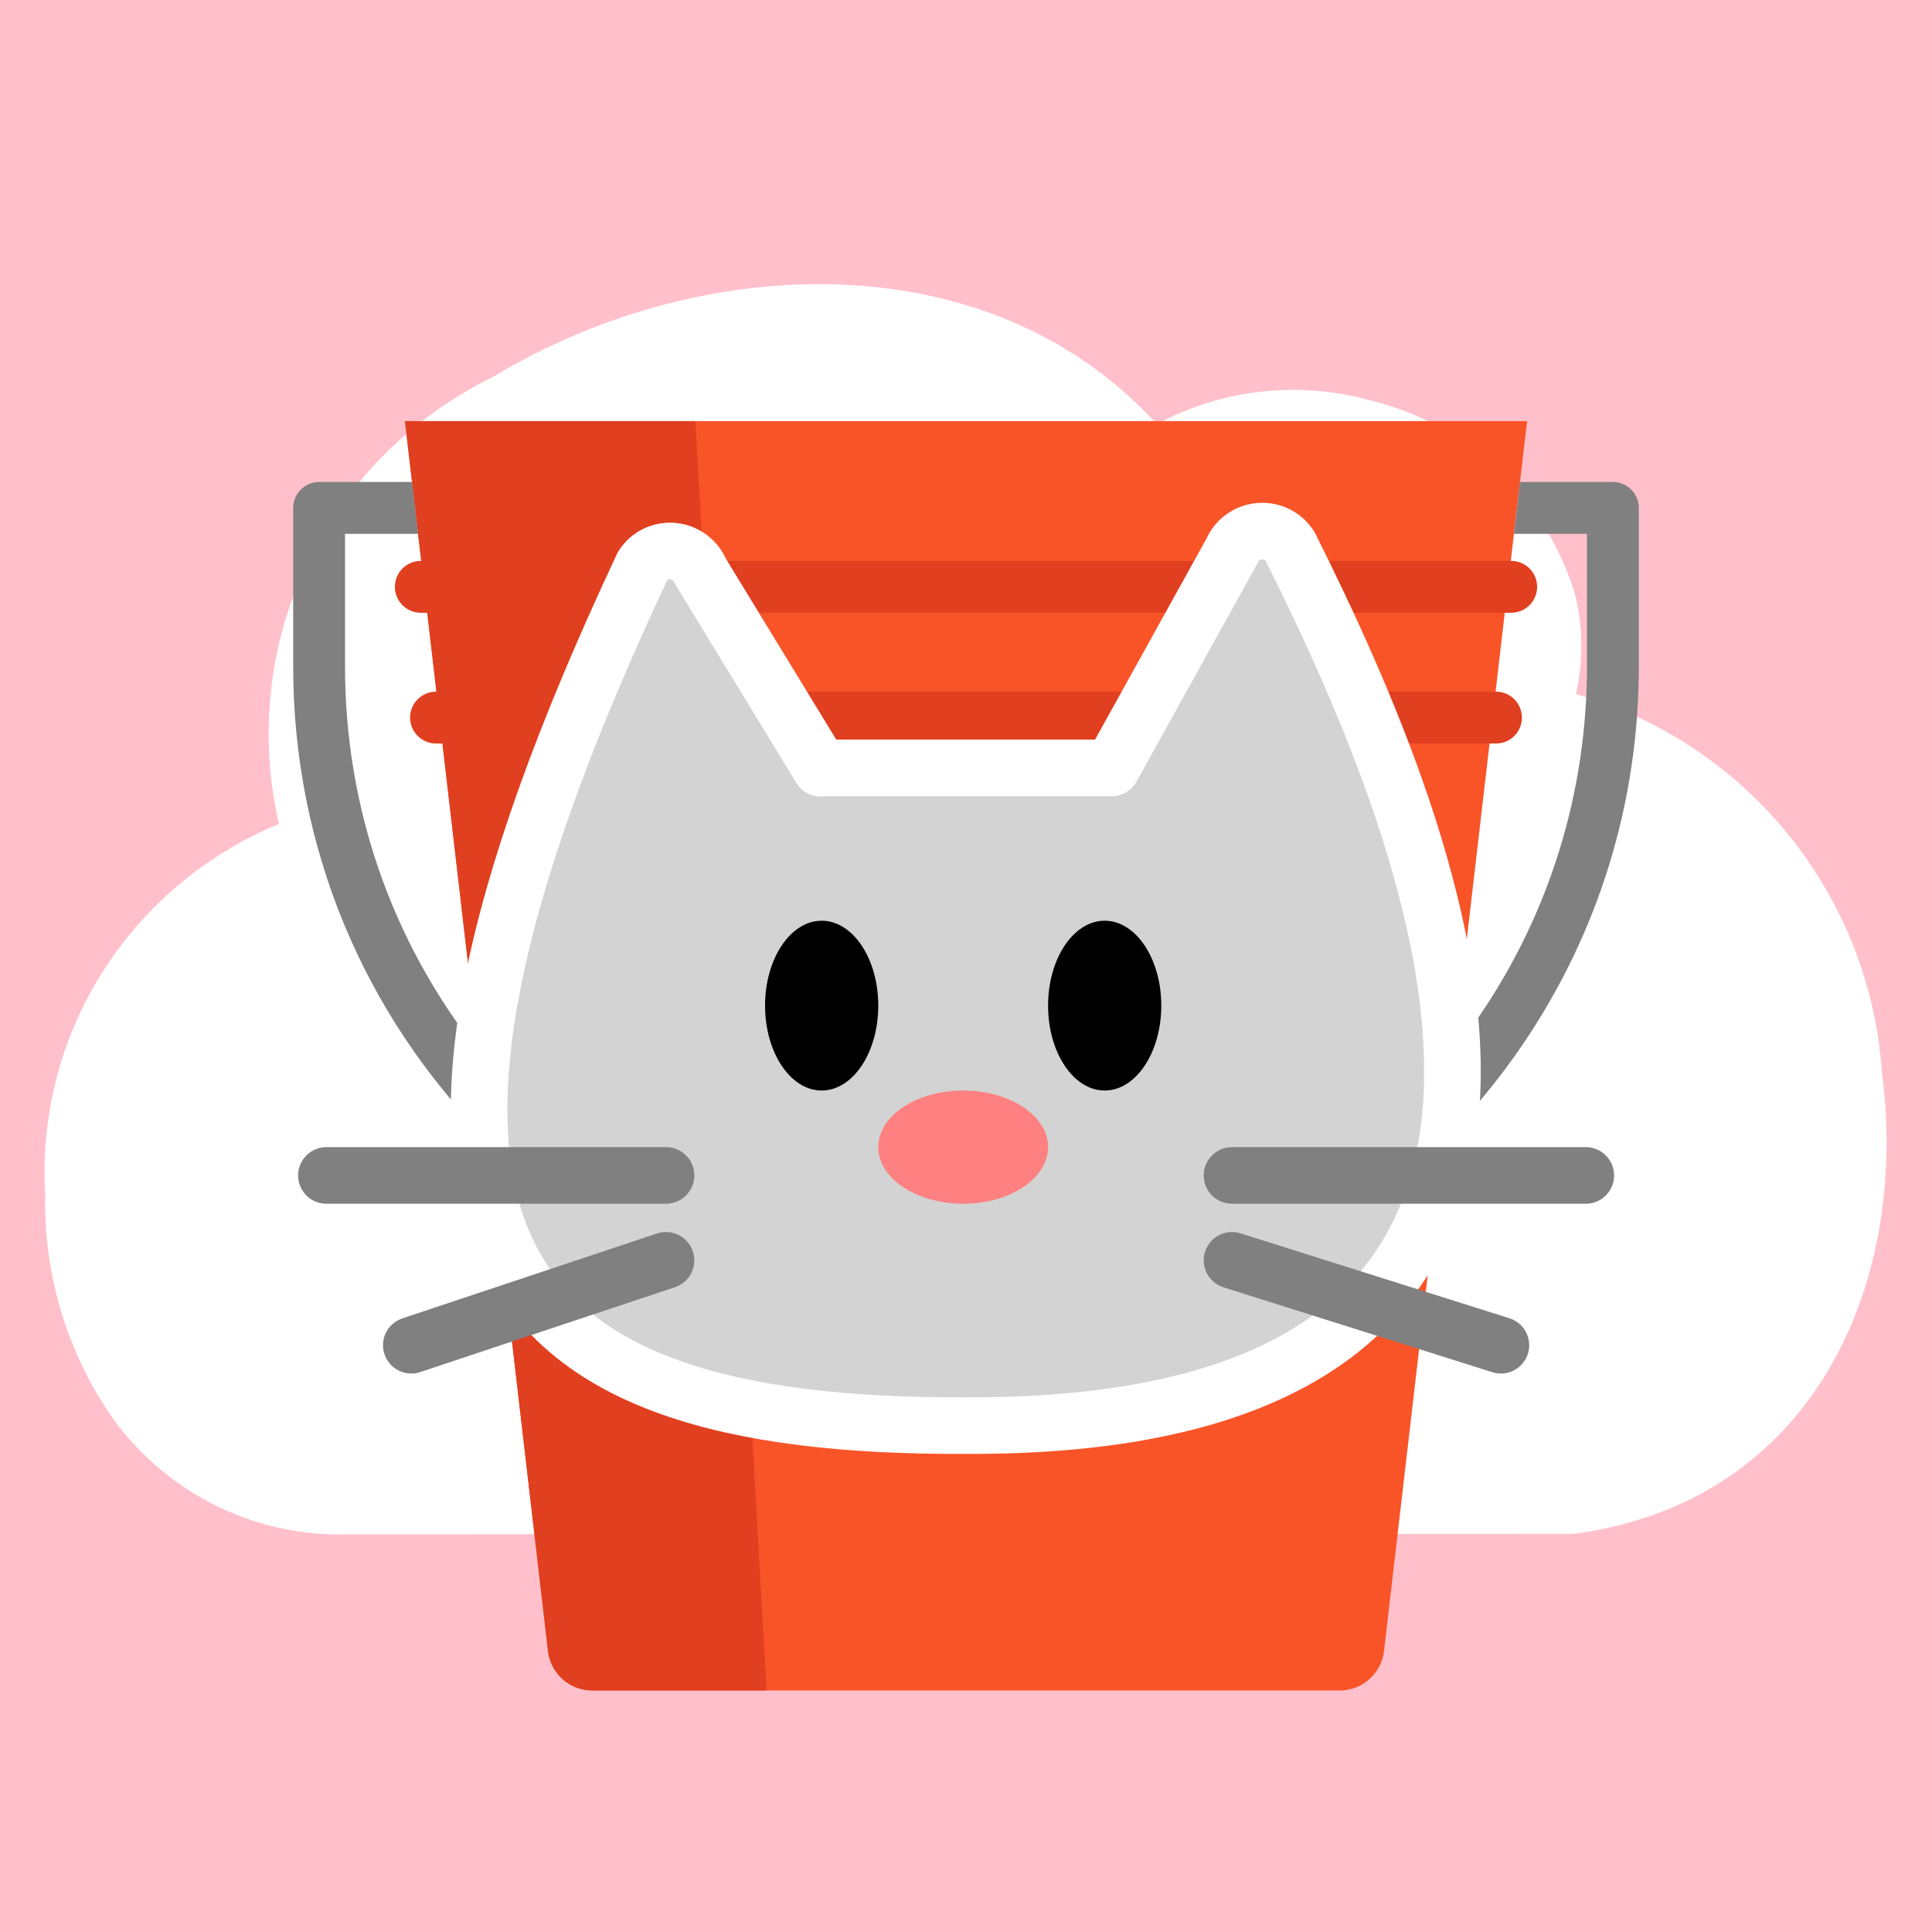
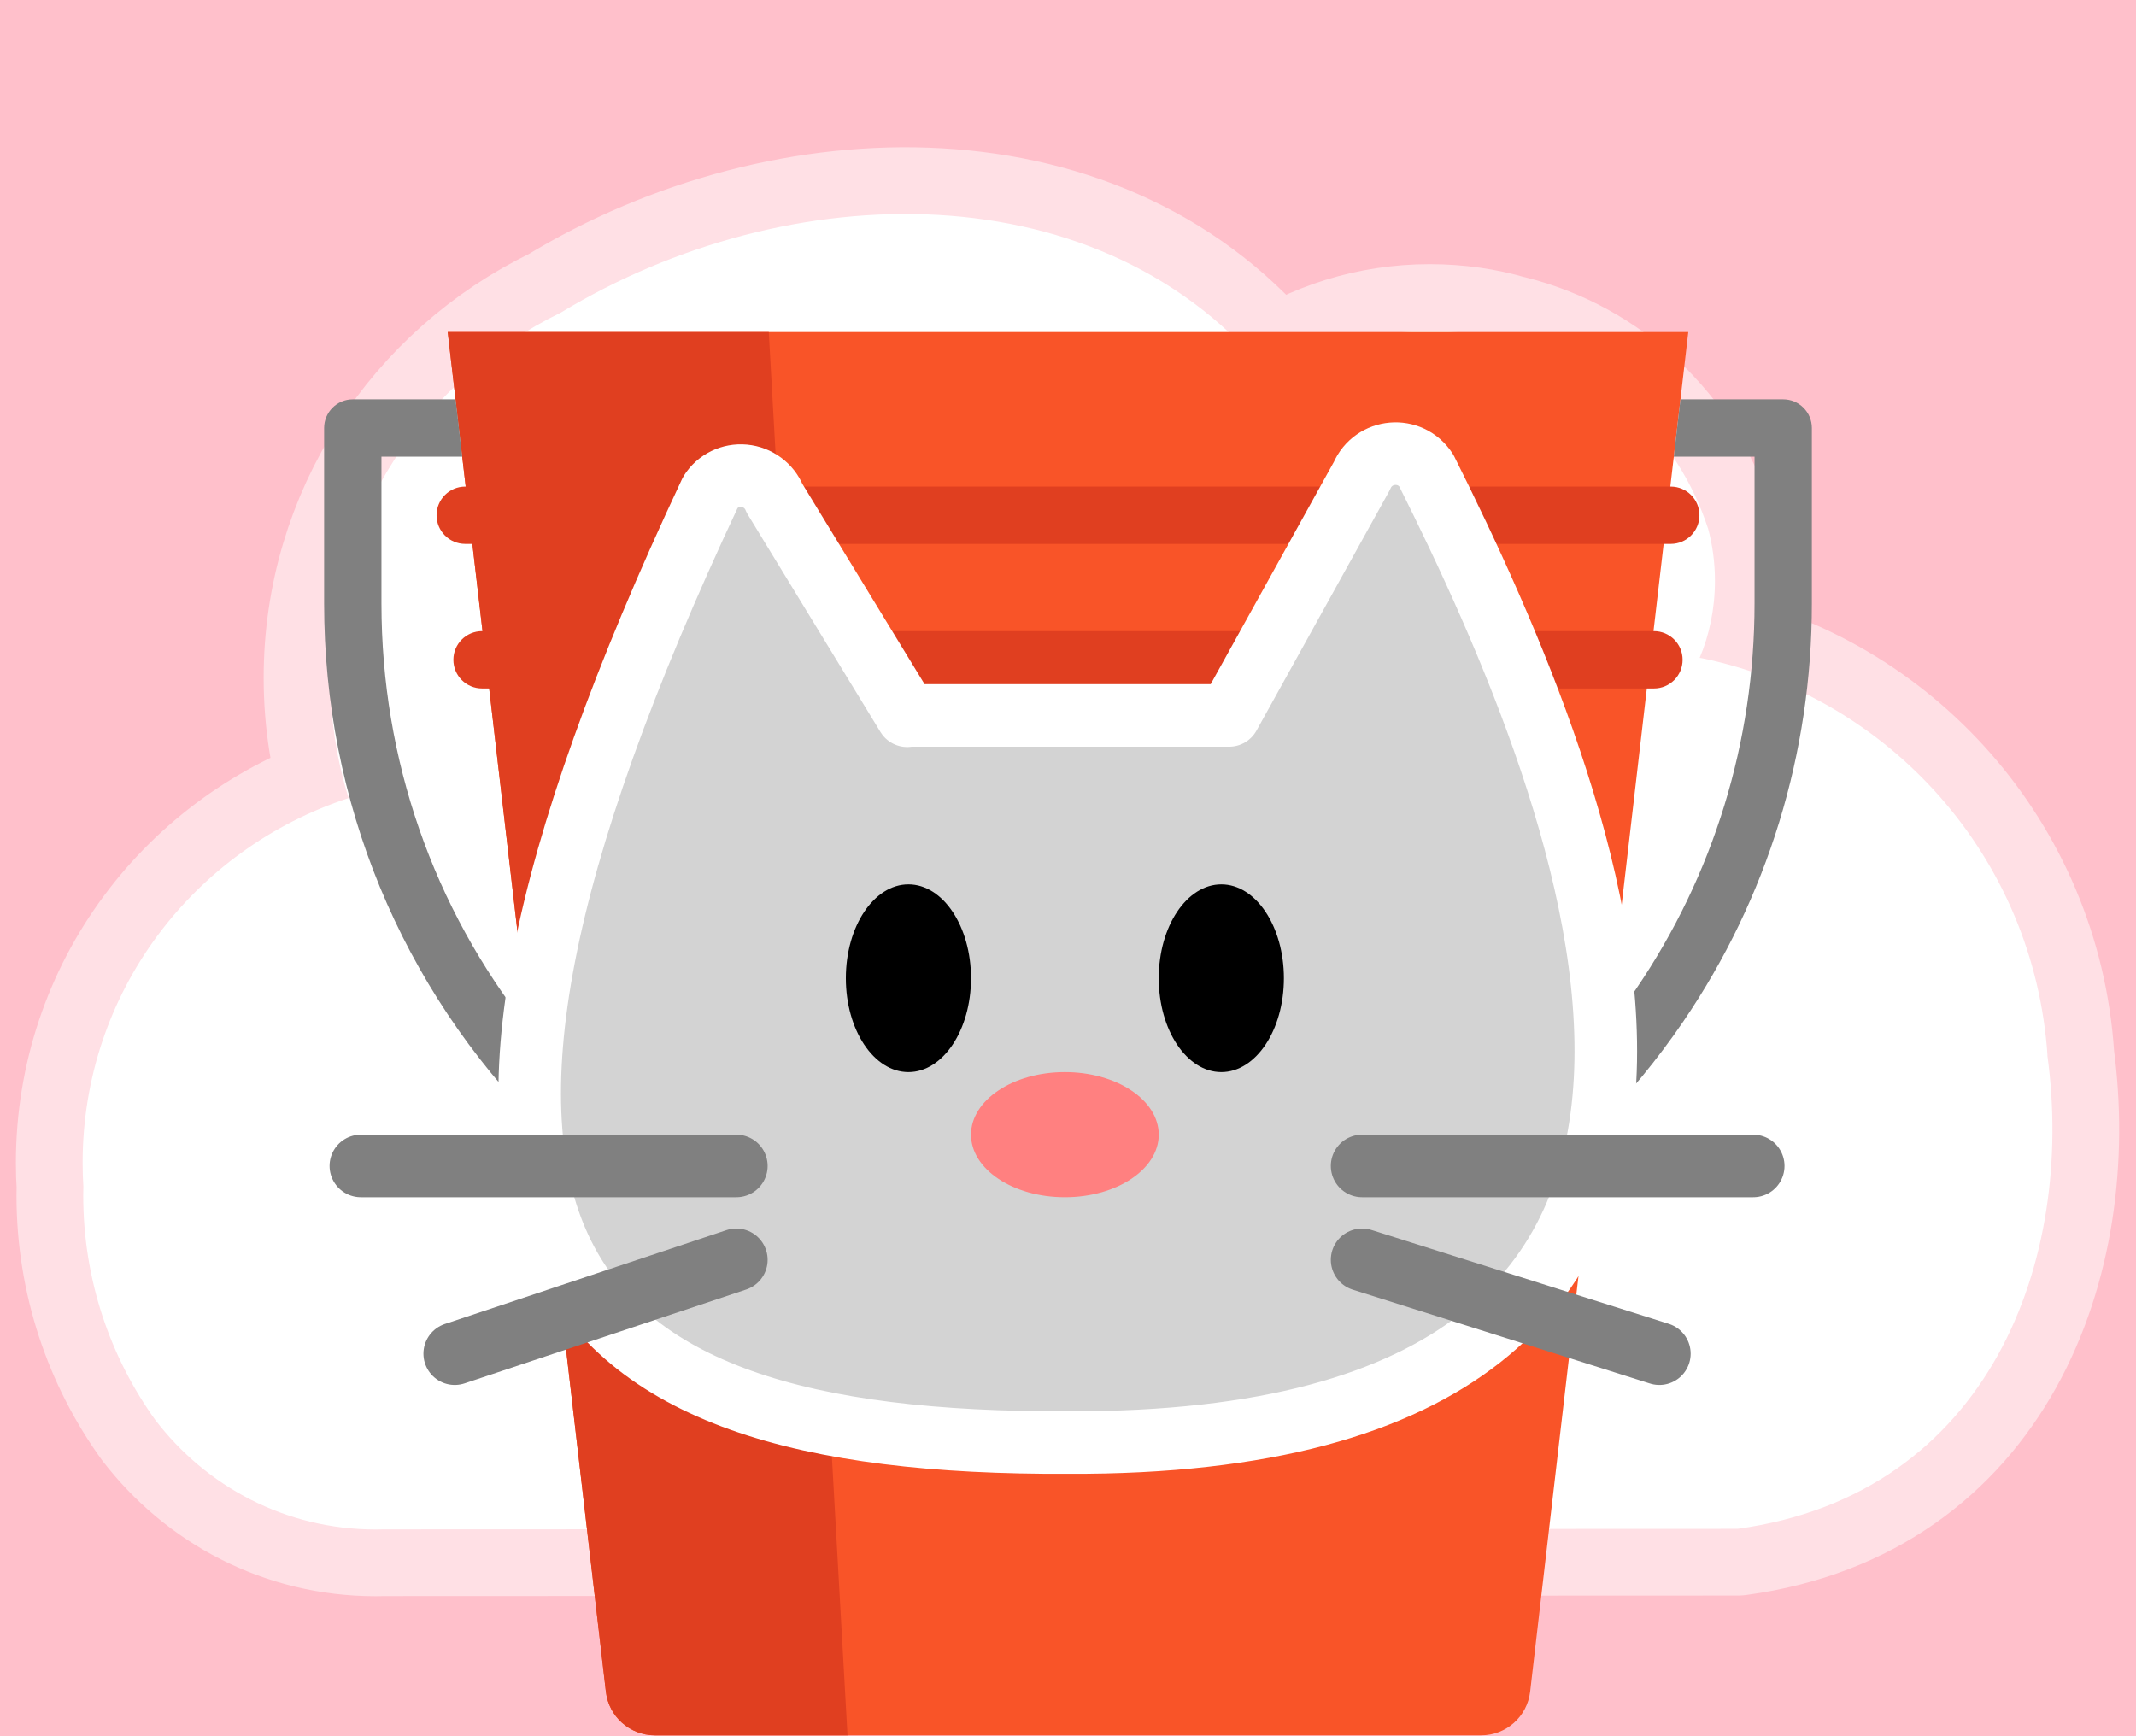
- <svg xmlns="http://www.w3.org/2000/svg" viewBox="0 0 512 512">
+ <svg xmlns="http://www.w3.org/2000/svg" viewBox="0 32 512 416">
  <defs>
    <style>
			#cloud {
				fill: white;
- 				stroke: white;
+ 				stroke: rgba(255, 255, 255, 0.5);
+ 				stroke-width: 2;
				stroke-linejoin: round;
			}

			#kitty #head {
				stroke: white;
				stroke-width: 20;
				stroke-linecap: round;
				stroke-linejoin: round;
				fill: lightgrey;
			}

			#kitty #mouth, 
			#kitty #whiskers {
				stroke-width: 20;
				stroke-linecap: round;
			}

			#kitty #eyes-open {
				fill: black;
			}

			#kitty #eyes-closed {
				stroke: black;
				stroke-width: 25;
				stroke-linecap: round;
			}

			#kitty #nose {
				fill: hsl(0, 100%, 75%);
			}

			#kitty #mouth, 
			#kitty #whiskers {
				stroke: grey;
			}
		</style>
  </defs>
  <rect width="512" height="512" fill="pink" />
  <g id="cloud" transform="translate(0, -15) scale(16)">
    <path d="M30.674 18.75c-0.201-2.96-2.352-5.364-5.169-5.949l-0.042-0.007c0.145-0.341 0.229-0.738 0.229-1.154 0-0.277-0.037-0.545-0.107-0.8l0.005 0.021c-0.451-1.39-1.572-2.445-2.971-2.796l-0.029-0.006c-0.35-0.104-0.753-0.164-1.17-0.164-0.882 0-1.701 0.268-2.381 0.726l0.015-0.010c-2.518-3.16-7.254-3.052-10.655-0.988-2.056 0.998-3.449 3.071-3.449 5.469 0 0.643 0.1 1.263 0.286 1.845l-0.012-0.043c-2.332 0.765-3.986 2.922-3.986 5.466 0 0.124 0.004 0.248 0.012 0.37l-0.001-0.017c-0.001 0.040-0.002 0.086-0.002 0.133 0 1.261 0.403 2.428 1.088 3.378l-0.012-0.017c0.764 1.004 1.959 1.646 3.305 1.646 0.043 0 0.086-0.001 0.129-0.002l-0.006 0 20.28-0.008c3.783-0.518 5.059-4.041 4.641-7.094z" />
  </g>
  <g id="bucket" transform="translate(256, 256) scale(0.75) translate(-256, -256)" stroke="black" stroke-width="0">
    <path style="fill:#F95428;" d="M454.246,63.473H57.759l50.548,434.584c0.925,7.947,7.657,13.941,15.658,13.941h132.038h132.038    c8.001,0,14.733-5.994,15.658-13.941L454.246,63.473z" />
    <g>
      <path style="fill:#E03F20;" d="M57.759,63.473l50.548,434.584c0.925,7.947,7.657,13.941,15.658,13.941h61.57L160.368,63.473H57.759     z" />
      <path style="fill:#E03F20;" d="M448.645,131.183H63.355c-5.061,0-9.162-4.102-9.162-9.162s4.101-9.162,9.162-9.162h385.29     c5.061,0,9.161,4.102,9.161,9.162S453.705,131.183,448.645,131.183z" />
      <path style="fill:#E03F20;" d="M443.267,177.385H68.732c-5.061,0-9.162-4.102-9.162-9.162c0-5.06,4.101-9.162,9.162-9.162h374.535     c5.061,0,9.161,4.102,9.161,9.162C452.428,173.283,448.328,177.385,443.267,177.385z" />
    </g>
    <path style="fill:grey;" d="M493.741,94.134v56.068c0,47.921-14.194,94.107-41.056,133.575    c-8.343,12.252-17.724,23.624-28.022,34.008c-22.061,22.244-48.348,39.956-77.604,52.086c-0.342,0.134-0.684,0.257-1.051,0.354    l-79.045,22.024c-0.794,0.232-1.625,0.342-2.455,0.342c-0.684,0-1.368-0.073-2.052-0.232l-96.049-22.024    c-0.489-0.11-0.989-0.269-1.454-0.464c-28.902-11.983-54.822-29.329-77.054-51.573c-0.195-0.195-0.379-0.379-0.574-0.574    c-44.537-44.83-69.066-104.295-69.066-167.521V94.134c0-5.057,4.104-9.162,9.162-9.162h32.847l2.125,18.323H36.581v46.907    c0,49.9,16.552,97.259,47.066,135.822c5.301,6.718,11.043,13.168,17.199,19.325c20.351,20.339,44.036,36.255,70.421,47.298    l93.02,21.328l76.26-21.242c34.594-14.463,64.68-37.367,87.816-66.745c3.188-4.043,6.254-8.221,9.174-12.521    c24.785-36.414,37.88-79.033,37.88-123.265v-46.907h-25.799l2.125-18.323h32.835C489.636,84.972,493.741,89.077,493.741,94.134z" />
    <path style="fill:#F7B239;" d="M343.552,371.31c0-16.906-17.028-28.523-32.752-22.315c-16.978,6.704-35.465,10.389-54.797,10.389    c-19.333,0-37.82-3.685-54.798-10.389c-15.725-6.208-32.752,5.409-32.752,22.315l0,0c0,9.847,6.015,18.699,15.173,22.316    c22.425,8.857,46.841,13.732,72.378,13.732c25.536,0,49.952-4.875,72.377-13.732C337.538,390.009,343.552,381.157,343.552,371.31    L343.552,371.31z" />
    <path style="fill:#E09B2D;" d="M206.834,399.734c-9.158-3.617-15.173-12.469-15.173-22.316l0,0    c0-13.255,10.469-23.256,22.569-23.965c-4.429-1.29-8.776-2.779-13.026-4.456c-15.725-6.209-32.753,5.409-32.753,22.315l0,0    c0,9.847,6.015,18.699,15.173,22.316c10.853,4.288,22.177,7.631,33.865,9.951C213.893,402.392,210.337,401.118,206.834,399.734z" />
  </g>
  <g id="kitty" transform="translate(256, 256) scale(0.75) translate(-256, -256)">
    <path id="head" d="M 204.6, 186.1 l -42.4 -69.5 c -1.6 -4 -5.4 -6.8 -9.7 -7.2 -4.3 -.4 -8.5, 1.6 -10.8, 5.3 -112.2, 238.9 -53.9, 304.5, 114.4, 303.7, 252.7, 1, 166.6 -206.3, 114.4 -310.7 -5.1-7.9 -16.9-6.9 -20.6, 1.8 l -42.4, 76.5 h -102.9 Z " />
    <g id="eyes-open">
      <ellipse cx="205" cy="270" rx="20" ry="30" />
      <ellipse cx="305" cy="270" rx="20" ry="30" />
      <animate id="eyes-open-blink" attributeName="opacity" values="0;1" begin="10s;eyes-open-blink.end+30s" dur="1s" fill="remove" calcMode="discrete" repeatCount="1" />
    </g>
    <g id="eyes-closed" opacity="0">
      <line x1="185" y1="270" x2="225" y2="270" />
      <line x1="285" y1="270" x2="325" y2="270" />
      <animate id="eyes-closed-blink" attributeName="opacity" values="1;0" begin="10s;eyes-closed-blink.end+30s" dur="1s" fill="remove" calcMode="discrete" repeatCount="1" />
    </g>
    <g id="mouth" style="display:none">
      <line x1="255" y1="315" x2="255" y2="365" />
      <line x1="215" y1="370" x2="255" y2="365" />
      <line x1="255" y1="365" x2="295" y2="370" />
    </g>
    <g id="nose">
      <ellipse cx="255" cy="320" rx="30" ry="20" />
    </g>
    <g id="whiskers">
      <line x1="30" y1="330" x2="150" y2="330" />
      <line x1="60" y1="390" x2="150" y2="360" />
      <line x1="475" y1="330" x2="350" y2="330" />
      <line x1="445" y1="390" x2="350" y2="360" />
    </g>
  </g>
</svg>
